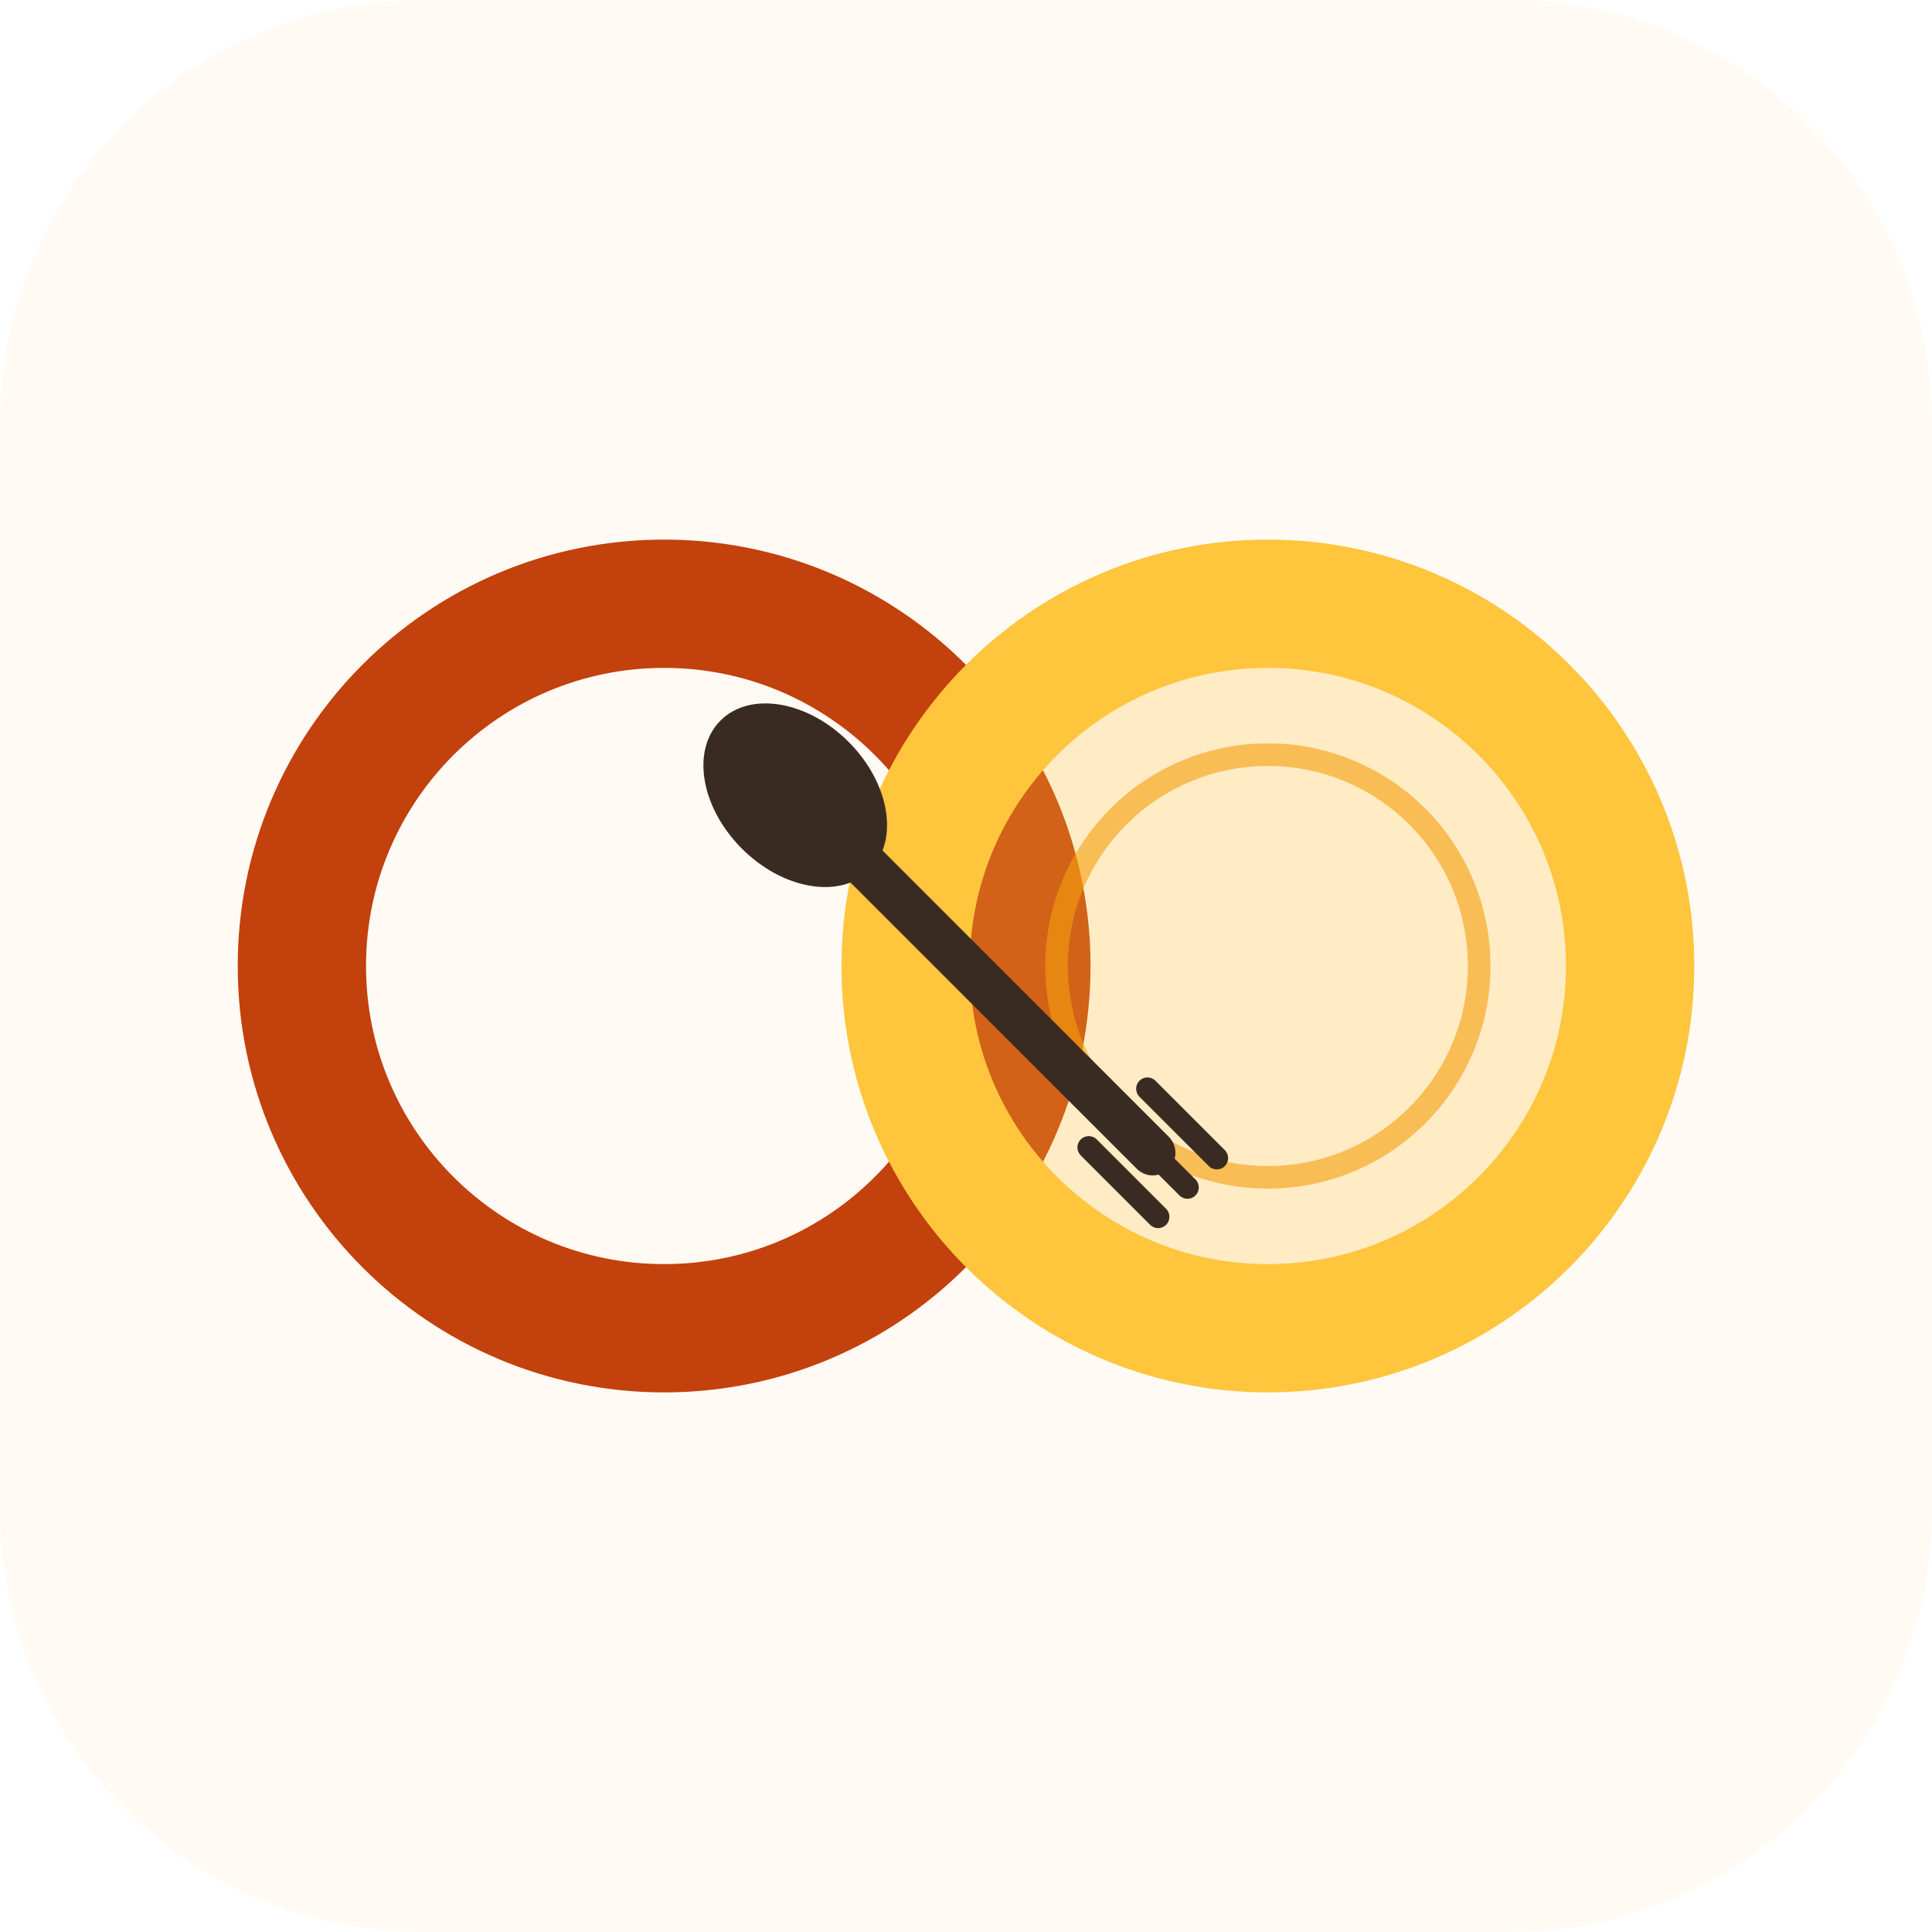
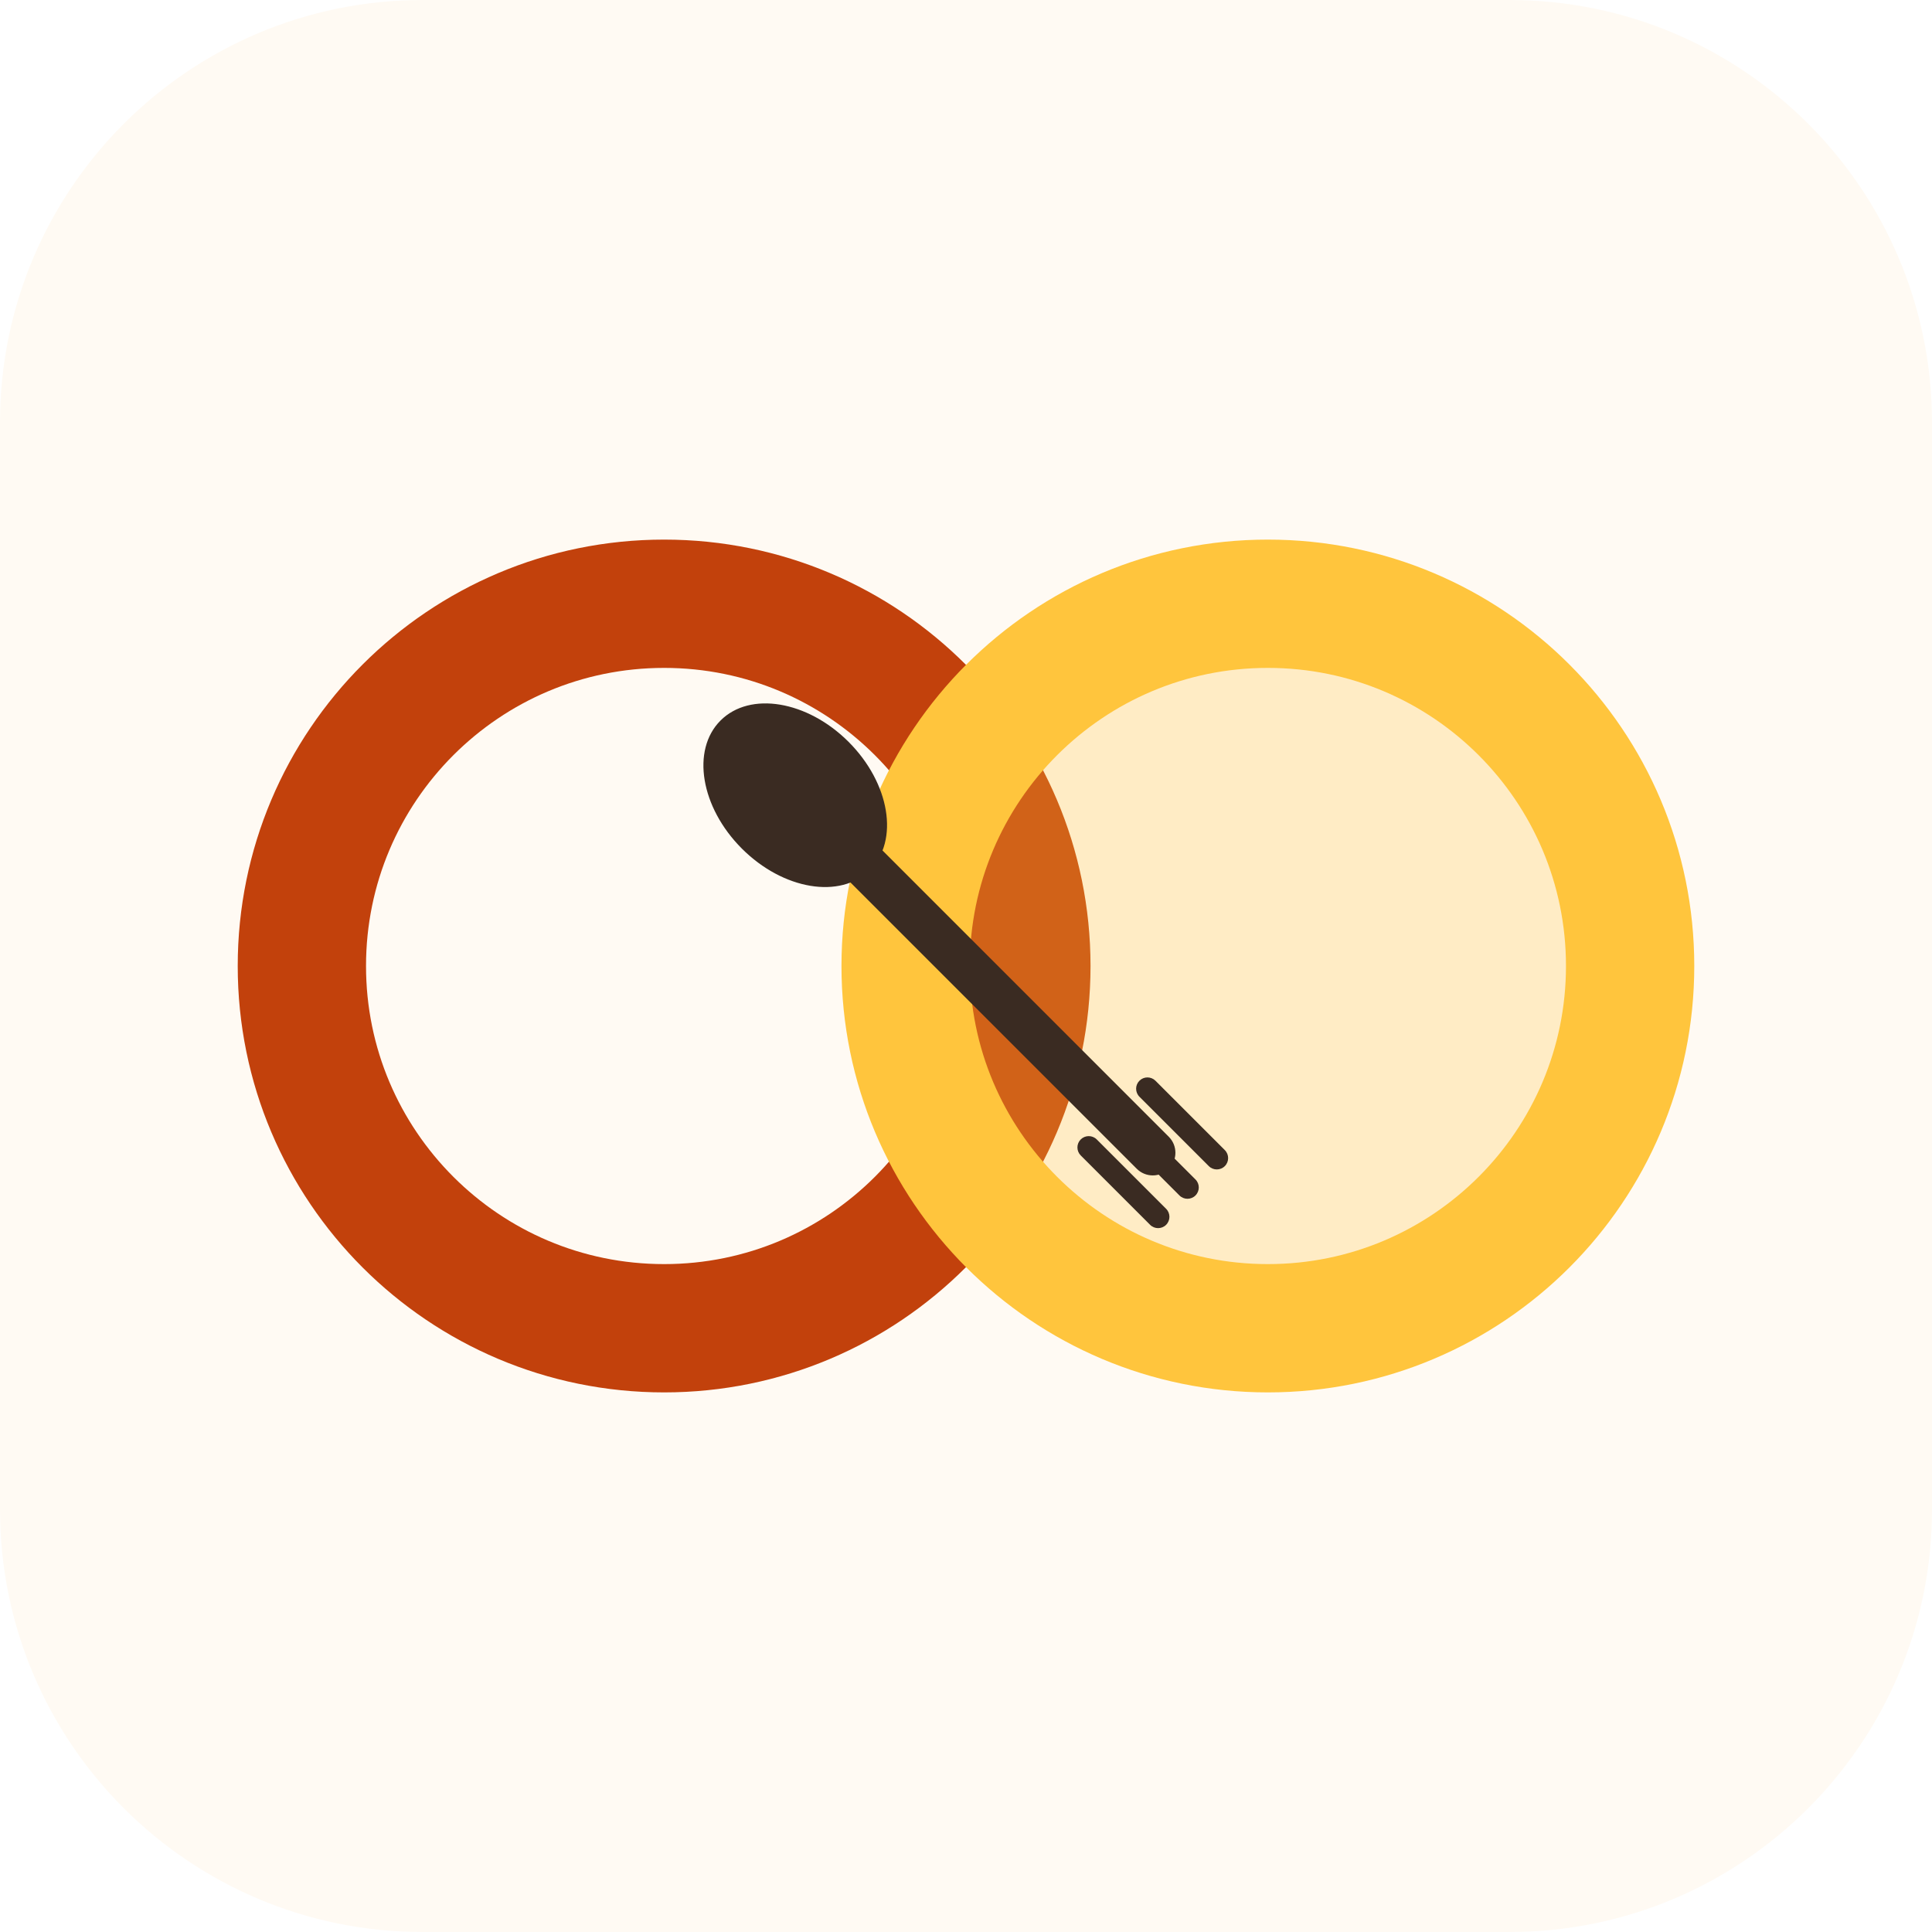
<svg xmlns="http://www.w3.org/2000/svg" viewBox="0 0 512 512">
  <rect width="512" height="512" rx="112" fill="#FFFAF3" />
  <circle cx="176" cy="256" r="96" fill="none" stroke="#C2410C" stroke-width="34" />
  <circle cx="336" cy="256" r="96" fill="#FFC53D" opacity="0.25" />
  <circle cx="336" cy="256" r="96" fill="none" stroke="#FFC53D" stroke-width="34" />
-   <circle cx="336" cy="256" r="56" fill="none" stroke="#F59E0B" stroke-width="6" opacity="0.6" />
  <g transform="translate(256, 256) rotate(-45)">
    <rect x="-6" y="-76" width="12" height="152" rx="6" fill="#3A2B22" />
    <ellipse cx="0" cy="-64" rx="20" ry="28" fill="#3A2B22" />
    <rect x="-14" y="54" width="6" height="32" rx="3" fill="#3A2B22" />
    <rect x="-3" y="54" width="6" height="32" rx="3" fill="#3A2B22" />
    <rect x="8" y="54" width="6" height="32" rx="3" fill="#3A2B22" />
  </g>
</svg>
